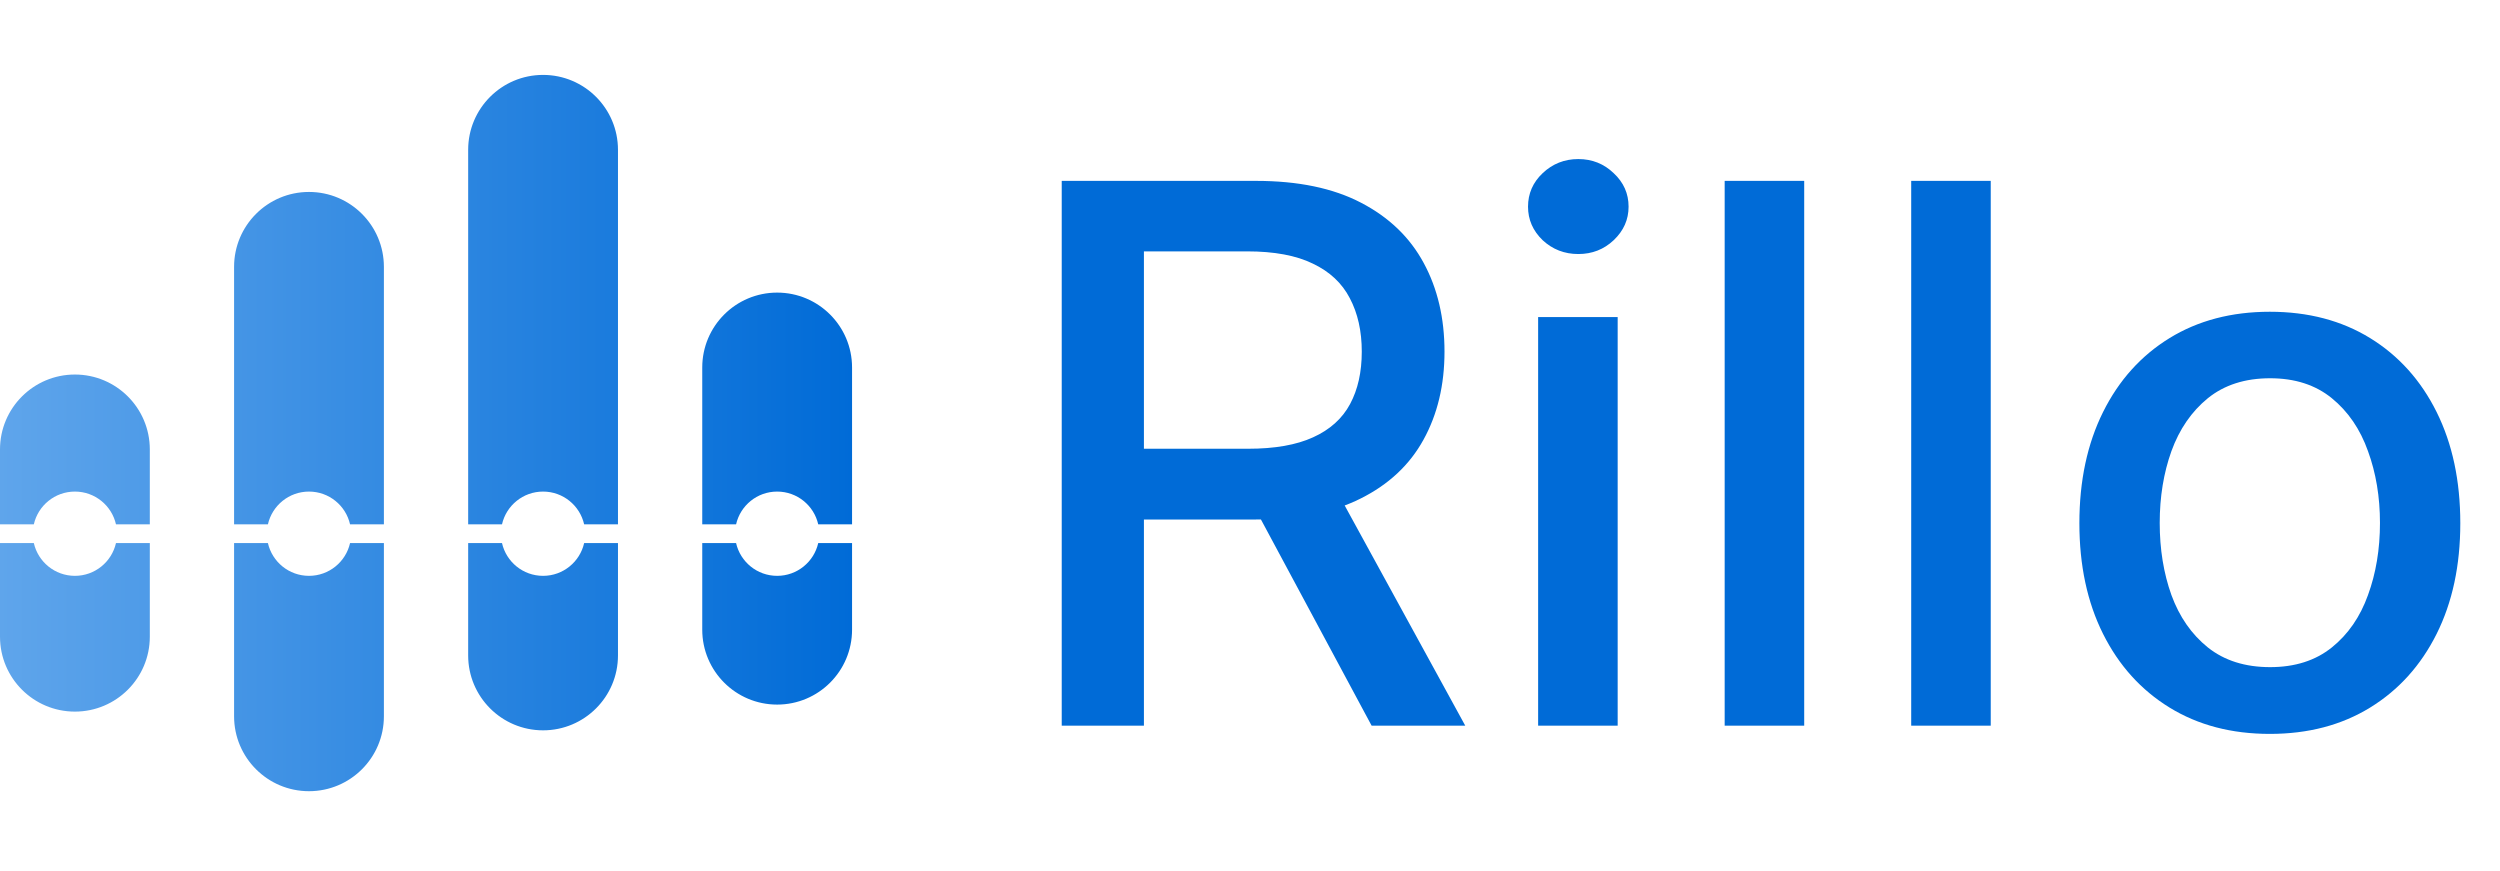
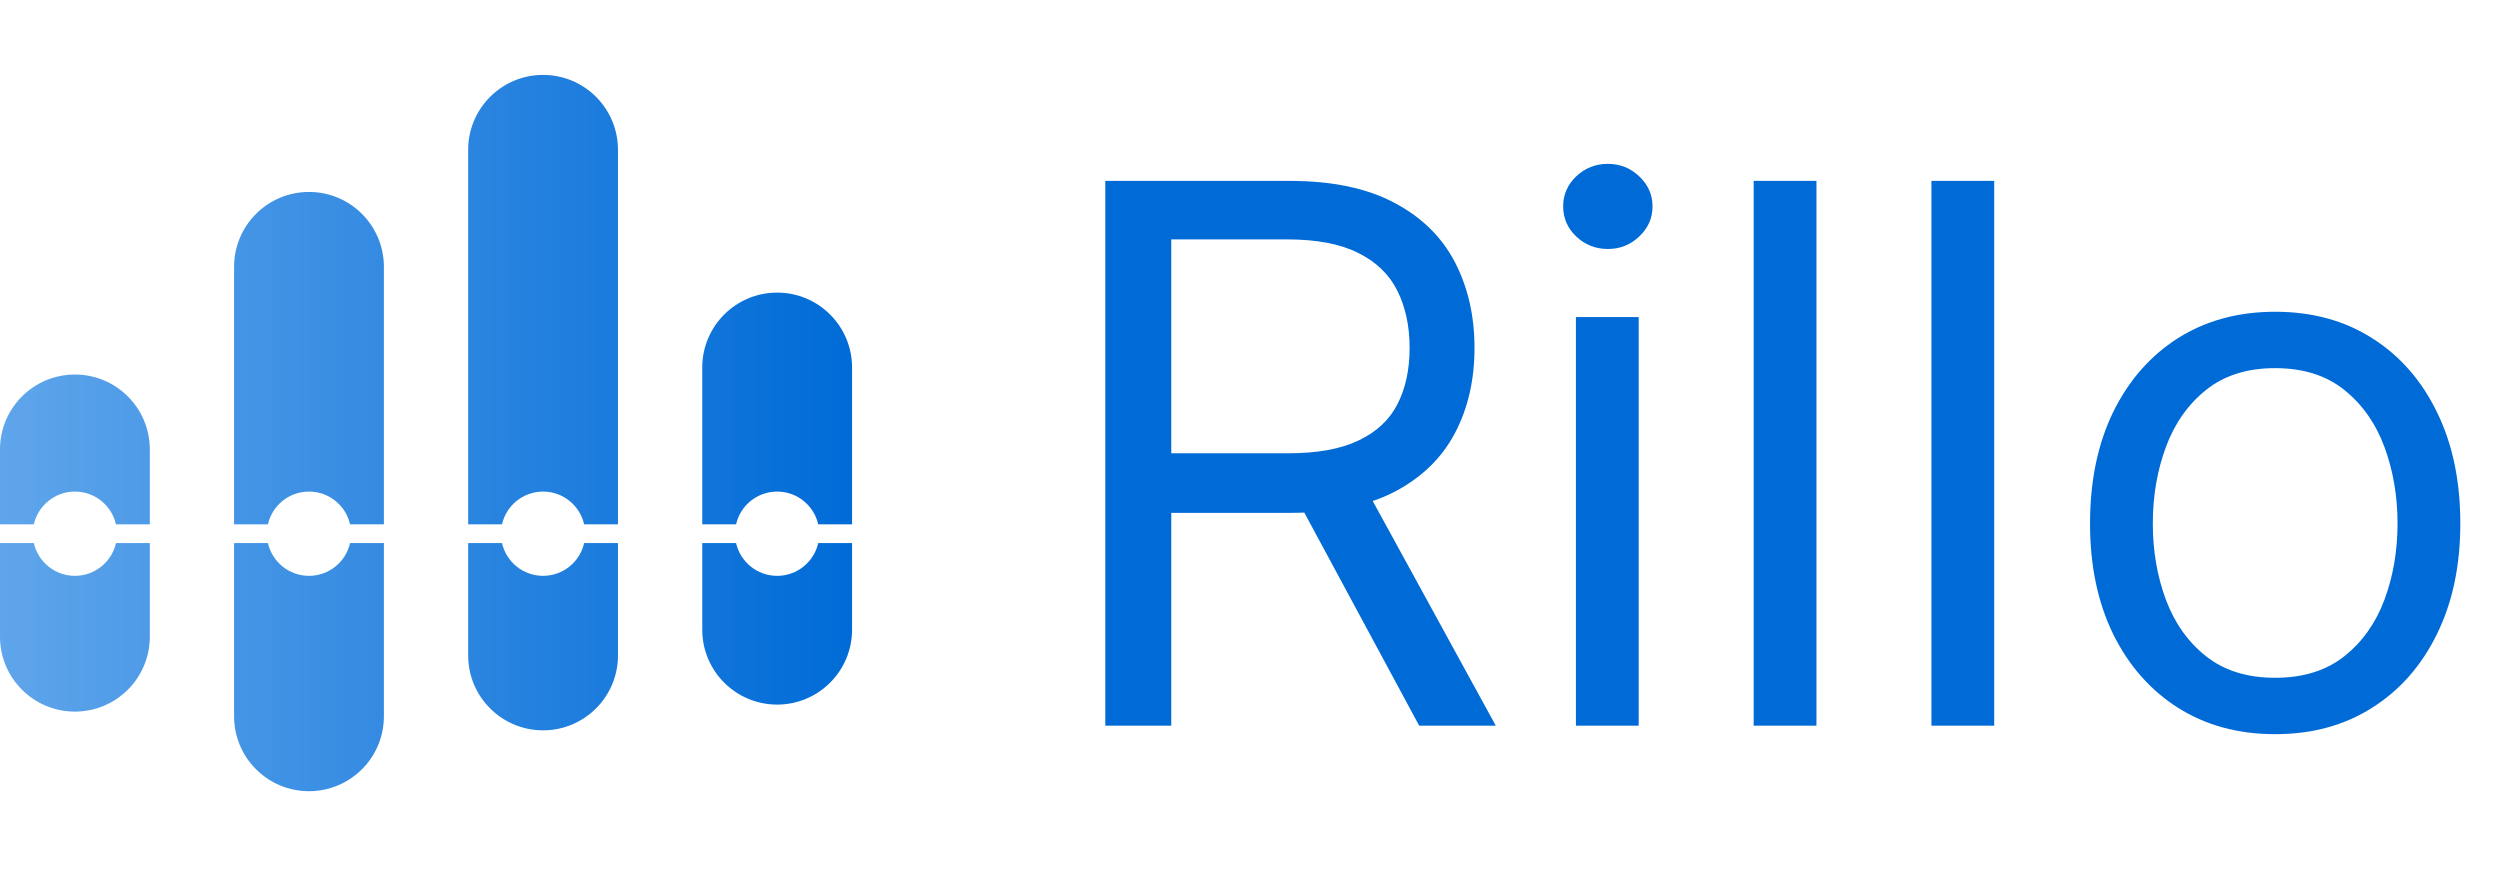
<svg xmlns="http://www.w3.org/2000/svg" width="534" height="186" viewBox="0 0 534 186" fill="none">
  <path d="M50 116H57.226C58.135 120.008 61.717 123 66 123C70.283 123 73.865 120.008 74.774 116H82V153C82 161.837 74.837 169 66 169C57.163 169 50 161.837 50 153V116ZM100 116H107.226C108.135 120.008 111.717 123 116 123C120.283 123 123.865 120.008 124.774 116H132V140C132 148.837 124.837 156 116 156C107.163 156 100 148.837 100 140V116ZM0 116H7.226C8.135 120.008 11.717 123 16 123C20.283 123 23.865 120.008 24.774 116H32V136C32 144.837 24.837 152 16 152C7.163 152 0 144.837 0 136V116ZM150 116H157.226C158.135 120.008 161.717 123 166 123C170.283 123 173.865 120.008 174.774 116H182V134.5C182 143.337 174.837 150.5 166 150.5C157.163 150.5 150 143.337 150 134.5V116ZM16 80C24.837 80 32 87.163 32 96V112H24.774C23.865 107.992 20.283 105 16 105C11.717 105 8.135 107.992 7.226 112H0V96C0 87.163 7.163 80 16 80ZM66 41C74.837 41 82 48.163 82 57V112H74.774C73.865 107.992 70.283 105 66 105C61.717 105 58.135 107.992 57.226 112H50V57C50 48.163 57.163 41 66 41ZM116 16C124.837 16 132 23.163 132 32V112H124.774C123.865 107.992 120.283 105 116 105C111.717 105 108.135 107.992 107.226 112H100V32C100 23.163 107.163 16 116 16ZM166 62.5C174.837 62.5 182 69.663 182 78.5V112H174.774C173.865 107.992 170.283 105 166 105C161.717 105 158.135 107.992 157.226 112H150V78.5C150 69.663 157.163 62.5 166 62.5Z" fill="url(#paint0_linear_2007_2)" />
-   <path d="M226.784 155V38.636H268.261C277.277 38.636 284.758 40.189 290.705 43.295C296.689 46.401 301.159 50.701 304.114 56.193C307.068 61.648 308.545 67.954 308.545 75.114C308.545 82.235 307.049 88.504 304.057 93.921C301.102 99.299 296.633 103.485 290.648 106.477C284.701 109.47 277.22 110.966 268.205 110.966H236.784V95.852H266.614C272.295 95.852 276.917 95.038 280.477 93.409C284.076 91.78 286.708 89.413 288.375 86.307C290.042 83.201 290.875 79.47 290.875 75.114C290.875 70.72 290.023 66.913 288.318 63.693C286.652 60.474 284.019 58.011 280.42 56.307C276.86 54.564 272.182 53.693 266.386 53.693H244.341V155H226.784ZM284.227 102.5L312.977 155H292.977L264.795 102.5H284.227ZM328.545 155V67.727H345.534V155H328.545ZM337.125 54.261C334.17 54.261 331.633 53.276 329.511 51.307C327.428 49.299 326.386 46.913 326.386 44.148C326.386 41.345 327.428 38.958 329.511 36.989C331.633 34.981 334.17 33.977 337.125 33.977C340.08 33.977 342.598 34.981 344.682 36.989C346.803 38.958 347.864 41.345 347.864 44.148C347.864 46.913 346.803 49.299 344.682 51.307C342.598 53.276 340.08 54.261 337.125 54.261ZM385.378 38.636V155H368.389V38.636H385.378ZM425.222 38.636V155H408.233V38.636H425.222ZM484.838 156.761C476.656 156.761 469.516 154.886 463.418 151.136C457.319 147.386 452.584 142.14 449.213 135.398C445.842 128.655 444.156 120.777 444.156 111.761C444.156 102.708 445.842 94.792 449.213 88.011C452.584 81.231 457.319 75.966 463.418 72.216C469.516 68.466 476.656 66.591 484.838 66.591C493.02 66.591 500.16 68.466 506.259 72.216C512.357 75.966 517.092 81.231 520.463 88.011C523.834 94.792 525.52 102.708 525.52 111.761C525.52 120.777 523.834 128.655 520.463 135.398C517.092 142.14 512.357 147.386 506.259 151.136C500.16 154.886 493.02 156.761 484.838 156.761ZM484.895 142.5C490.198 142.5 494.592 141.098 498.077 138.295C501.562 135.492 504.137 131.761 505.804 127.102C507.509 122.443 508.361 117.311 508.361 111.705C508.361 106.136 507.509 101.023 505.804 96.364C504.137 91.667 501.562 87.898 498.077 85.057C494.592 82.216 490.198 80.796 484.895 80.796C479.554 80.796 475.122 82.216 471.599 85.057C468.115 87.898 465.52 91.667 463.815 96.364C462.149 101.023 461.315 106.136 461.315 111.705C461.315 117.311 462.149 122.443 463.815 127.102C465.52 131.761 468.115 135.492 471.599 138.295C475.122 141.098 479.554 142.5 484.895 142.5Z" fill="#006BD7" />
+   <path d="M236.091 155V38.636H275.409C284.5 38.636 291.962 40.189 297.795 43.295C303.629 46.364 307.947 50.587 310.75 55.966C313.553 61.345 314.955 67.462 314.955 74.318C314.955 81.174 313.553 87.254 310.75 92.557C307.947 97.86 303.648 102.027 297.852 105.057C292.057 108.049 284.652 109.545 275.636 109.545H243.818V96.818H275.182C281.394 96.818 286.394 95.909 290.182 94.091C294.008 92.273 296.773 89.697 298.477 86.364C300.22 82.992 301.091 78.977 301.091 74.318C301.091 69.659 300.22 65.587 298.477 62.102C296.735 58.617 293.951 55.928 290.125 54.034C286.299 52.102 281.242 51.136 274.955 51.136H250.182V155H236.091ZM290.864 102.727L319.5 155H303.136L274.955 102.727H290.864ZM336.616 155V67.727H350.026V155H336.616ZM343.435 53.182C340.821 53.182 338.567 52.292 336.673 50.511C334.817 48.731 333.889 46.591 333.889 44.091C333.889 41.591 334.817 39.451 336.673 37.67C338.567 35.89 340.821 35 343.435 35C346.048 35 348.283 35.89 350.139 37.67C352.033 39.451 352.98 41.591 352.98 44.091C352.98 46.591 352.033 48.731 350.139 50.511C348.283 52.292 346.048 53.182 343.435 53.182ZM387.994 38.636V155H374.585V38.636H387.994ZM425.963 38.636V155H412.554V38.636H425.963ZM485.977 156.818C478.098 156.818 471.186 154.943 465.239 151.193C459.33 147.443 454.708 142.197 451.375 135.455C448.08 128.712 446.432 120.833 446.432 111.818C446.432 102.727 448.08 94.792 451.375 88.011C454.708 81.231 459.33 75.966 465.239 72.216C471.186 68.466 478.098 66.591 485.977 66.591C493.856 66.591 500.75 68.466 506.659 72.216C512.606 75.966 517.227 81.231 520.523 88.011C523.856 94.792 525.523 102.727 525.523 111.818C525.523 120.833 523.856 128.712 520.523 135.455C517.227 142.197 512.606 147.443 506.659 151.193C500.75 154.943 493.856 156.818 485.977 156.818ZM485.977 144.773C491.962 144.773 496.886 143.239 500.75 140.17C504.614 137.102 507.473 133.068 509.33 128.068C511.186 123.068 512.114 117.652 512.114 111.818C512.114 105.985 511.186 100.549 509.33 95.511C507.473 90.474 504.614 86.401 500.75 83.296C496.886 80.189 491.962 78.636 485.977 78.636C479.992 78.636 475.068 80.189 471.205 83.296C467.341 86.401 464.481 90.474 462.625 95.511C460.769 100.549 459.841 105.985 459.841 111.818C459.841 117.652 460.769 123.068 462.625 128.068C464.481 133.068 467.341 137.102 471.205 140.17C475.068 143.239 479.992 144.773 485.977 144.773Z" fill="#006BD7" />
  <defs>
    <linearGradient id="paint0_linear_2007_2" x1="0" y1="26.25" x2="182" y2="26.25" gradientUnits="userSpaceOnUse">
      <stop stop-color="#5FA5EB" />
      <stop offset="1" stop-color="#006BD7" />
    </linearGradient>
  </defs>
</svg>
